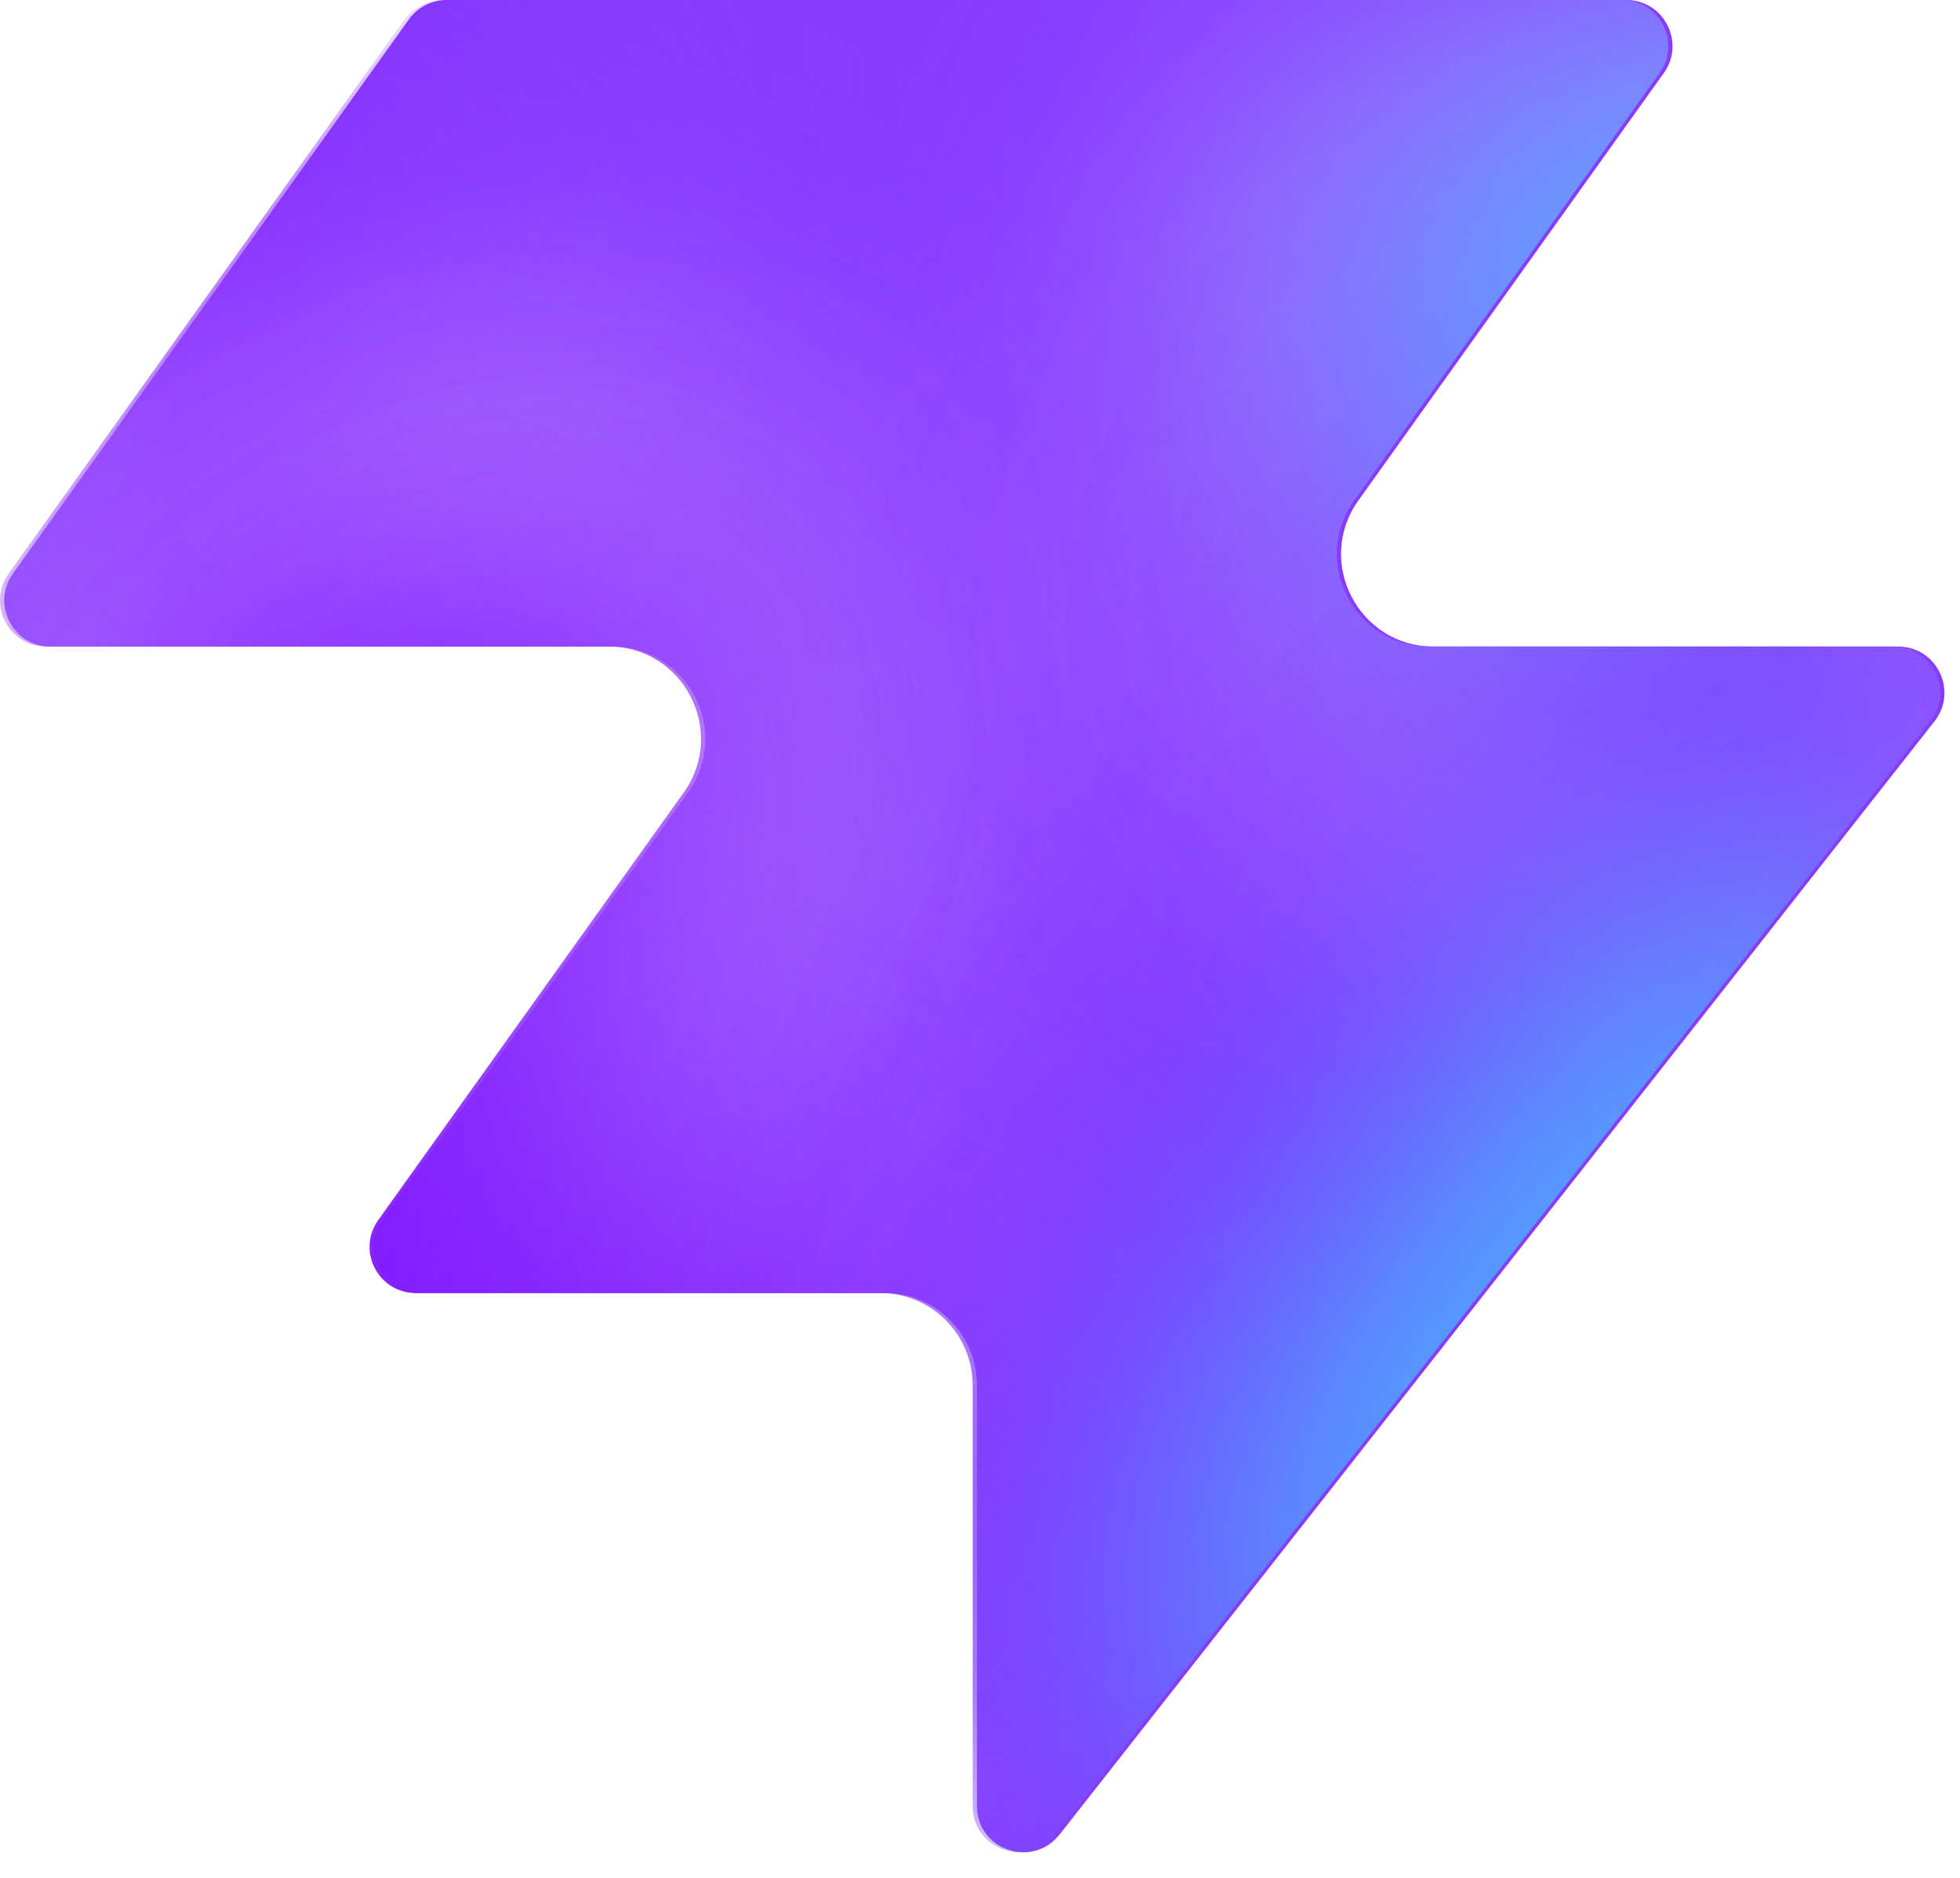
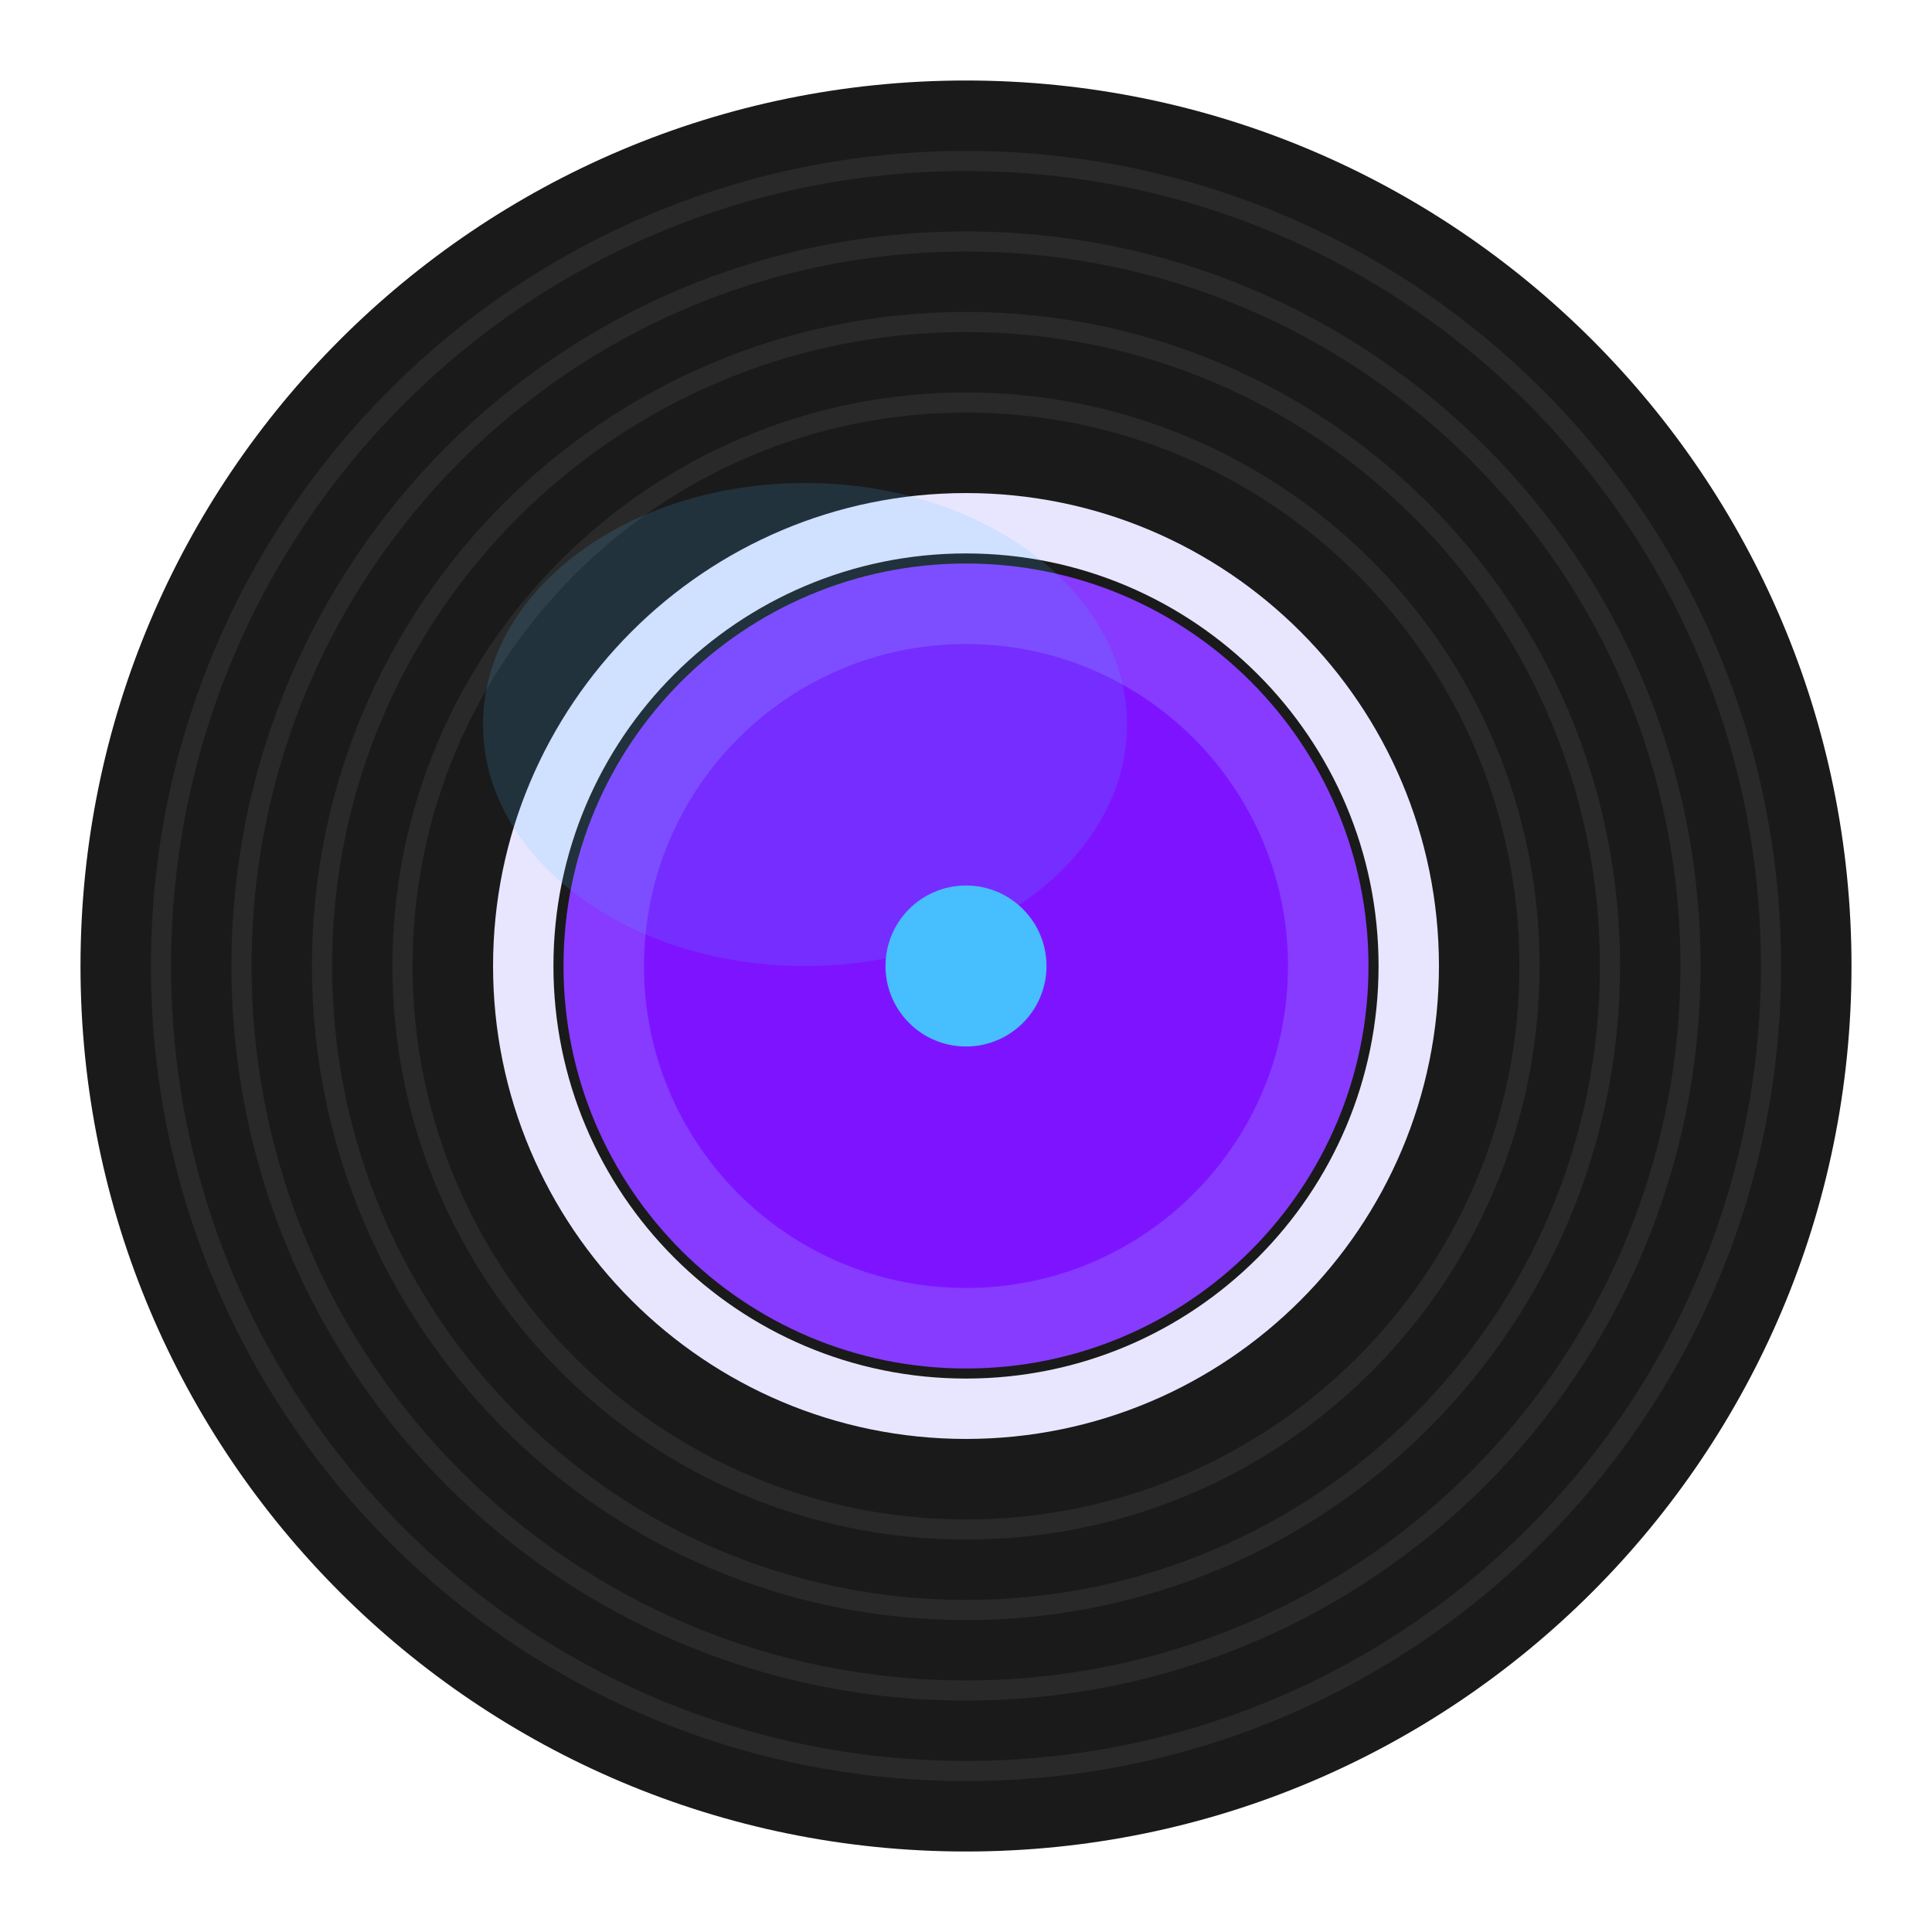
- <svg xmlns="http://www.w3.org/2000/svg" width="48" height="46" fill="none" viewBox="0 0 48 46">
-   <path fill="#863bff" d="M25.946 44.938c-.664.845-2.021.375-2.021-.698V33.937a2.26 2.26 0 0 0-2.262-2.262H10.287c-.92 0-1.456-1.04-.92-1.788l7.48-10.471c1.07-1.497 0-3.578-1.842-3.578H1.237c-.92 0-1.456-1.04-.92-1.788L10.013.474c.214-.297.556-.474.92-.474h28.894c.92 0 1.456 1.04.92 1.788l-7.48 10.471c-1.07 1.498 0 3.579 1.842 3.579h11.377c.943 0 1.473 1.088.89 1.83L25.947 44.94z" style="fill:#863bff;fill:color(display-p3 .525 .23 1);fill-opacity:1" />
-   <mask id="a" width="48" height="46" x="0" y="0" maskUnits="userSpaceOnUse" style="mask-type:alpha">
-     <path fill="#000" d="M25.842 44.938c-.664.844-2.021.375-2.021-.698V33.937a2.26 2.26 0 0 0-2.262-2.262H10.183c-.92 0-1.456-1.04-.92-1.788l7.48-10.471c1.07-1.498 0-3.579-1.842-3.579H1.133c-.92 0-1.456-1.04-.92-1.787L9.91.473c.214-.297.556-.474.92-.474h28.894c.92 0 1.456 1.04.92 1.788l-7.48 10.471c-1.07 1.498 0 3.578 1.842 3.578h11.377c.943 0 1.473 1.088.89 1.832L25.843 44.94z" style="fill:#000;fill-opacity:1" />
-   </mask>
-   <g mask="url(#a)">
-     <g filter="url(#b)">
-       <ellipse cx="5.508" cy="14.704" fill="#ede6ff" rx="5.508" ry="14.704" style="fill:#ede6ff;fill:color(display-p3 .927 .903 1);fill-opacity:1" transform="matrix(.00324 1 1 -.00324 -4.47 31.516)" />
-     </g>
-     <g filter="url(#c)">
-       <ellipse cx="10.399" cy="29.851" fill="#ede6ff" rx="10.399" ry="29.851" style="fill:#ede6ff;fill:color(display-p3 .927 .903 1);fill-opacity:1" transform="matrix(.00324 1 1 -.00324 -39.328 7.883)" />
-     </g>
-     <g filter="url(#d)">
-       <ellipse cx="5.508" cy="30.487" fill="#7e14ff" rx="5.508" ry="30.487" style="fill:#7e14ff;fill:color(display-p3 .492 .077 1);fill-opacity:1" transform="rotate(89.814 -25.913 -14.639)scale(1 -1)" />
-     </g>
-     <g filter="url(#e)">
-       <ellipse cx="5.508" cy="30.599" fill="#7e14ff" rx="5.508" ry="30.599" style="fill:#7e14ff;fill:color(display-p3 .492 .077 1);fill-opacity:1" transform="rotate(89.814 -32.644 -3.334)scale(1 -1)" />
-     </g>
-     <g filter="url(#f)">
-       <ellipse cx="5.508" cy="30.599" fill="#7e14ff" rx="5.508" ry="30.599" style="fill:#7e14ff;fill:color(display-p3 .492 .077 1);fill-opacity:1" transform="matrix(.00324 1 1 -.00324 -34.34 30.47)" />
-     </g>
-     <g filter="url(#g)">
-       <ellipse cx="14.072" cy="22.078" fill="#ede6ff" rx="14.072" ry="22.078" style="fill:#ede6ff;fill:color(display-p3 .927 .903 1);fill-opacity:1" transform="rotate(93.35 24.506 48.493)scale(-1 1)" />
-     </g>
-     <g filter="url(#h)">
-       <ellipse cx="3.47" cy="21.501" fill="#7e14ff" rx="3.47" ry="21.501" style="fill:#7e14ff;fill:color(display-p3 .492 .077 1);fill-opacity:1" transform="rotate(89.009 28.708 47.59)scale(-1 1)" />
-     </g>
-     <g filter="url(#i)">
-       <ellipse cx="3.47" cy="21.501" fill="#7e14ff" rx="3.47" ry="21.501" style="fill:#7e14ff;fill:color(display-p3 .492 .077 1);fill-opacity:1" transform="rotate(89.009 28.708 47.59)scale(-1 1)" />
-     </g>
-     <g filter="url(#j)">
-       <ellipse cx=".387" cy="8.972" fill="#7e14ff" rx="4.407" ry="29.108" style="fill:#7e14ff;fill:color(display-p3 .492 .077 1);fill-opacity:1" transform="rotate(39.51 .387 8.972)" />
-     </g>
-     <g filter="url(#k)">
-       <ellipse cx="47.523" cy="-6.092" fill="#7e14ff" rx="4.407" ry="29.108" style="fill:#7e14ff;fill:color(display-p3 .492 .077 1);fill-opacity:1" transform="rotate(37.892 47.523 -6.092)" />
-     </g>
-     <g filter="url(#l)">
-       <ellipse cx="41.412" cy="6.333" fill="#47bfff" rx="5.971" ry="9.665" style="fill:#47bfff;fill:color(display-p3 .28 .748 1);fill-opacity:1" transform="rotate(37.892 41.412 6.333)" />
-     </g>
-     <g filter="url(#m)">
-       <ellipse cx="-1.879" cy="38.332" fill="#7e14ff" rx="4.407" ry="29.108" style="fill:#7e14ff;fill:color(display-p3 .492 .077 1);fill-opacity:1" transform="rotate(37.892 -1.88 38.332)" />
-     </g>
-     <g filter="url(#n)">
-       <ellipse cx="-1.879" cy="38.332" fill="#7e14ff" rx="4.407" ry="29.108" style="fill:#7e14ff;fill:color(display-p3 .492 .077 1);fill-opacity:1" transform="rotate(37.892 -1.88 38.332)" />
-     </g>
-     <g filter="url(#o)">
-       <ellipse cx="35.651" cy="29.907" fill="#7e14ff" rx="4.407" ry="29.108" style="fill:#7e14ff;fill:color(display-p3 .492 .077 1);fill-opacity:1" transform="rotate(37.892 35.651 29.907)" />
-     </g>
-     <g filter="url(#p)">
-       <ellipse cx="38.418" cy="32.4" fill="#47bfff" rx="5.971" ry="15.297" style="fill:#47bfff;fill:color(display-p3 .28 .748 1);fill-opacity:1" transform="rotate(37.892 38.418 32.4)" />
-     </g>
-   </g>
-   <defs>
-     <filter id="b" width="60.045" height="41.654" x="-19.77" y="16.149" color-interpolation-filters="sRGB" filterUnits="userSpaceOnUse">
-       <feFlood flood-opacity="0" result="BackgroundImageFix" />
-       <feBlend in="SourceGraphic" in2="BackgroundImageFix" result="shape" />
-       <feGaussianBlur result="effect1_foregroundBlur_2002_17158" stdDeviation="7.659" />
-     </filter>
-     <filter id="c" width="90.34" height="51.437" x="-54.613" y="-7.533" color-interpolation-filters="sRGB" filterUnits="userSpaceOnUse">
-       <feFlood flood-opacity="0" result="BackgroundImageFix" />
-       <feBlend in="SourceGraphic" in2="BackgroundImageFix" result="shape" />
-       <feGaussianBlur result="effect1_foregroundBlur_2002_17158" stdDeviation="7.659" />
-     </filter>
-     <filter id="d" width="79.355" height="29.4" x="-49.64" y="2.03" color-interpolation-filters="sRGB" filterUnits="userSpaceOnUse">
-       <feFlood flood-opacity="0" result="BackgroundImageFix" />
-       <feBlend in="SourceGraphic" in2="BackgroundImageFix" result="shape" />
-       <feGaussianBlur result="effect1_foregroundBlur_2002_17158" stdDeviation="4.596" />
-     </filter>
-     <filter id="e" width="79.579" height="29.4" x="-45.045" y="20.029" color-interpolation-filters="sRGB" filterUnits="userSpaceOnUse">
-       <feFlood flood-opacity="0" result="BackgroundImageFix" />
-       <feBlend in="SourceGraphic" in2="BackgroundImageFix" result="shape" />
-       <feGaussianBlur result="effect1_foregroundBlur_2002_17158" stdDeviation="4.596" />
-     </filter>
-     <filter id="f" width="79.579" height="29.4" x="-43.513" y="21.178" color-interpolation-filters="sRGB" filterUnits="userSpaceOnUse">
-       <feFlood flood-opacity="0" result="BackgroundImageFix" />
-       <feBlend in="SourceGraphic" in2="BackgroundImageFix" result="shape" />
-       <feGaussianBlur result="effect1_foregroundBlur_2002_17158" stdDeviation="4.596" />
-     </filter>
-     <filter id="g" width="74.749" height="58.852" x="15.756" y="-17.901" color-interpolation-filters="sRGB" filterUnits="userSpaceOnUse">
-       <feFlood flood-opacity="0" result="BackgroundImageFix" />
-       <feBlend in="SourceGraphic" in2="BackgroundImageFix" result="shape" />
-       <feGaussianBlur result="effect1_foregroundBlur_2002_17158" stdDeviation="7.659" />
-     </filter>
-     <filter id="h" width="61.377" height="25.362" x="23.548" y="2.284" color-interpolation-filters="sRGB" filterUnits="userSpaceOnUse">
-       <feFlood flood-opacity="0" result="BackgroundImageFix" />
-       <feBlend in="SourceGraphic" in2="BackgroundImageFix" result="shape" />
-       <feGaussianBlur result="effect1_foregroundBlur_2002_17158" stdDeviation="4.596" />
-     </filter>
-     <filter id="i" width="61.377" height="25.362" x="23.548" y="2.284" color-interpolation-filters="sRGB" filterUnits="userSpaceOnUse">
-       <feFlood flood-opacity="0" result="BackgroundImageFix" />
-       <feBlend in="SourceGraphic" in2="BackgroundImageFix" result="shape" />
-       <feGaussianBlur result="effect1_foregroundBlur_2002_17158" stdDeviation="4.596" />
-     </filter>
-     <filter id="j" width="56.045" height="63.649" x="-27.636" y="-22.853" color-interpolation-filters="sRGB" filterUnits="userSpaceOnUse">
-       <feFlood flood-opacity="0" result="BackgroundImageFix" />
-       <feBlend in="SourceGraphic" in2="BackgroundImageFix" result="shape" />
-       <feGaussianBlur result="effect1_foregroundBlur_2002_17158" stdDeviation="4.596" />
-     </filter>
-     <filter id="k" width="54.814" height="64.646" x="20.116" y="-38.415" color-interpolation-filters="sRGB" filterUnits="userSpaceOnUse">
-       <feFlood flood-opacity="0" result="BackgroundImageFix" />
-       <feBlend in="SourceGraphic" in2="BackgroundImageFix" result="shape" />
-       <feGaussianBlur result="effect1_foregroundBlur_2002_17158" stdDeviation="4.596" />
-     </filter>
-     <filter id="l" width="33.541" height="35.313" x="24.641" y="-11.323" color-interpolation-filters="sRGB" filterUnits="userSpaceOnUse">
-       <feFlood flood-opacity="0" result="BackgroundImageFix" />
-       <feBlend in="SourceGraphic" in2="BackgroundImageFix" result="shape" />
-       <feGaussianBlur result="effect1_foregroundBlur_2002_17158" stdDeviation="4.596" />
-     </filter>
-     <filter id="m" width="54.814" height="64.646" x="-29.286" y="6.009" color-interpolation-filters="sRGB" filterUnits="userSpaceOnUse">
-       <feFlood flood-opacity="0" result="BackgroundImageFix" />
-       <feBlend in="SourceGraphic" in2="BackgroundImageFix" result="shape" />
-       <feGaussianBlur result="effect1_foregroundBlur_2002_17158" stdDeviation="4.596" />
-     </filter>
-     <filter id="n" width="54.814" height="64.646" x="-29.286" y="6.009" color-interpolation-filters="sRGB" filterUnits="userSpaceOnUse">
-       <feFlood flood-opacity="0" result="BackgroundImageFix" />
-       <feBlend in="SourceGraphic" in2="BackgroundImageFix" result="shape" />
-       <feGaussianBlur result="effect1_foregroundBlur_2002_17158" stdDeviation="4.596" />
-     </filter>
-     <filter id="o" width="54.814" height="64.646" x="8.244" y="-2.416" color-interpolation-filters="sRGB" filterUnits="userSpaceOnUse">
-       <feFlood flood-opacity="0" result="BackgroundImageFix" />
-       <feBlend in="SourceGraphic" in2="BackgroundImageFix" result="shape" />
-       <feGaussianBlur result="effect1_foregroundBlur_2002_17158" stdDeviation="4.596" />
-     </filter>
-     <filter id="p" width="39.409" height="43.623" x="18.713" y="10.588" color-interpolation-filters="sRGB" filterUnits="userSpaceOnUse">
-       <feFlood flood-opacity="0" result="BackgroundImageFix" />
-       <feBlend in="SourceGraphic" in2="BackgroundImageFix" result="shape" />
-       <feGaussianBlur result="effect1_foregroundBlur_2002_17158" stdDeviation="4.596" />
-     </filter>
-   </defs>
+ <svg xmlns="http://www.w3.org/2000/svg" viewBox="0 0 48 48" width="48" height="48">
+   <circle cx="24" cy="24" r="22" fill="#1a1a1a" />
+   <circle cx="24" cy="24" r="20" fill="none" stroke="#333" stroke-width="0.5" opacity="0.6" />
+   <circle cx="24" cy="24" r="18" fill="none" stroke="#333" stroke-width="0.5" opacity="0.6" />
+   <circle cx="24" cy="24" r="16" fill="none" stroke="#333" stroke-width="0.5" opacity="0.6" />
+   <circle cx="24" cy="24" r="14" fill="none" stroke="#333" stroke-width="0.5" opacity="0.6" />
+   <circle cx="24" cy="24" r="11" fill="none" stroke="#e8e6ff" stroke-width="1.5" />
+   <circle cx="24" cy="24" r="10" fill="#863bff" />
+   <circle cx="24" cy="24" r="8" fill="#7e14ff" />
+   <circle cx="24" cy="24" r="2" fill="#47bfff" />
+   <ellipse cx="20" cy="18" rx="8" ry="6" fill="#47bfff" opacity="0.15" />
</svg>
